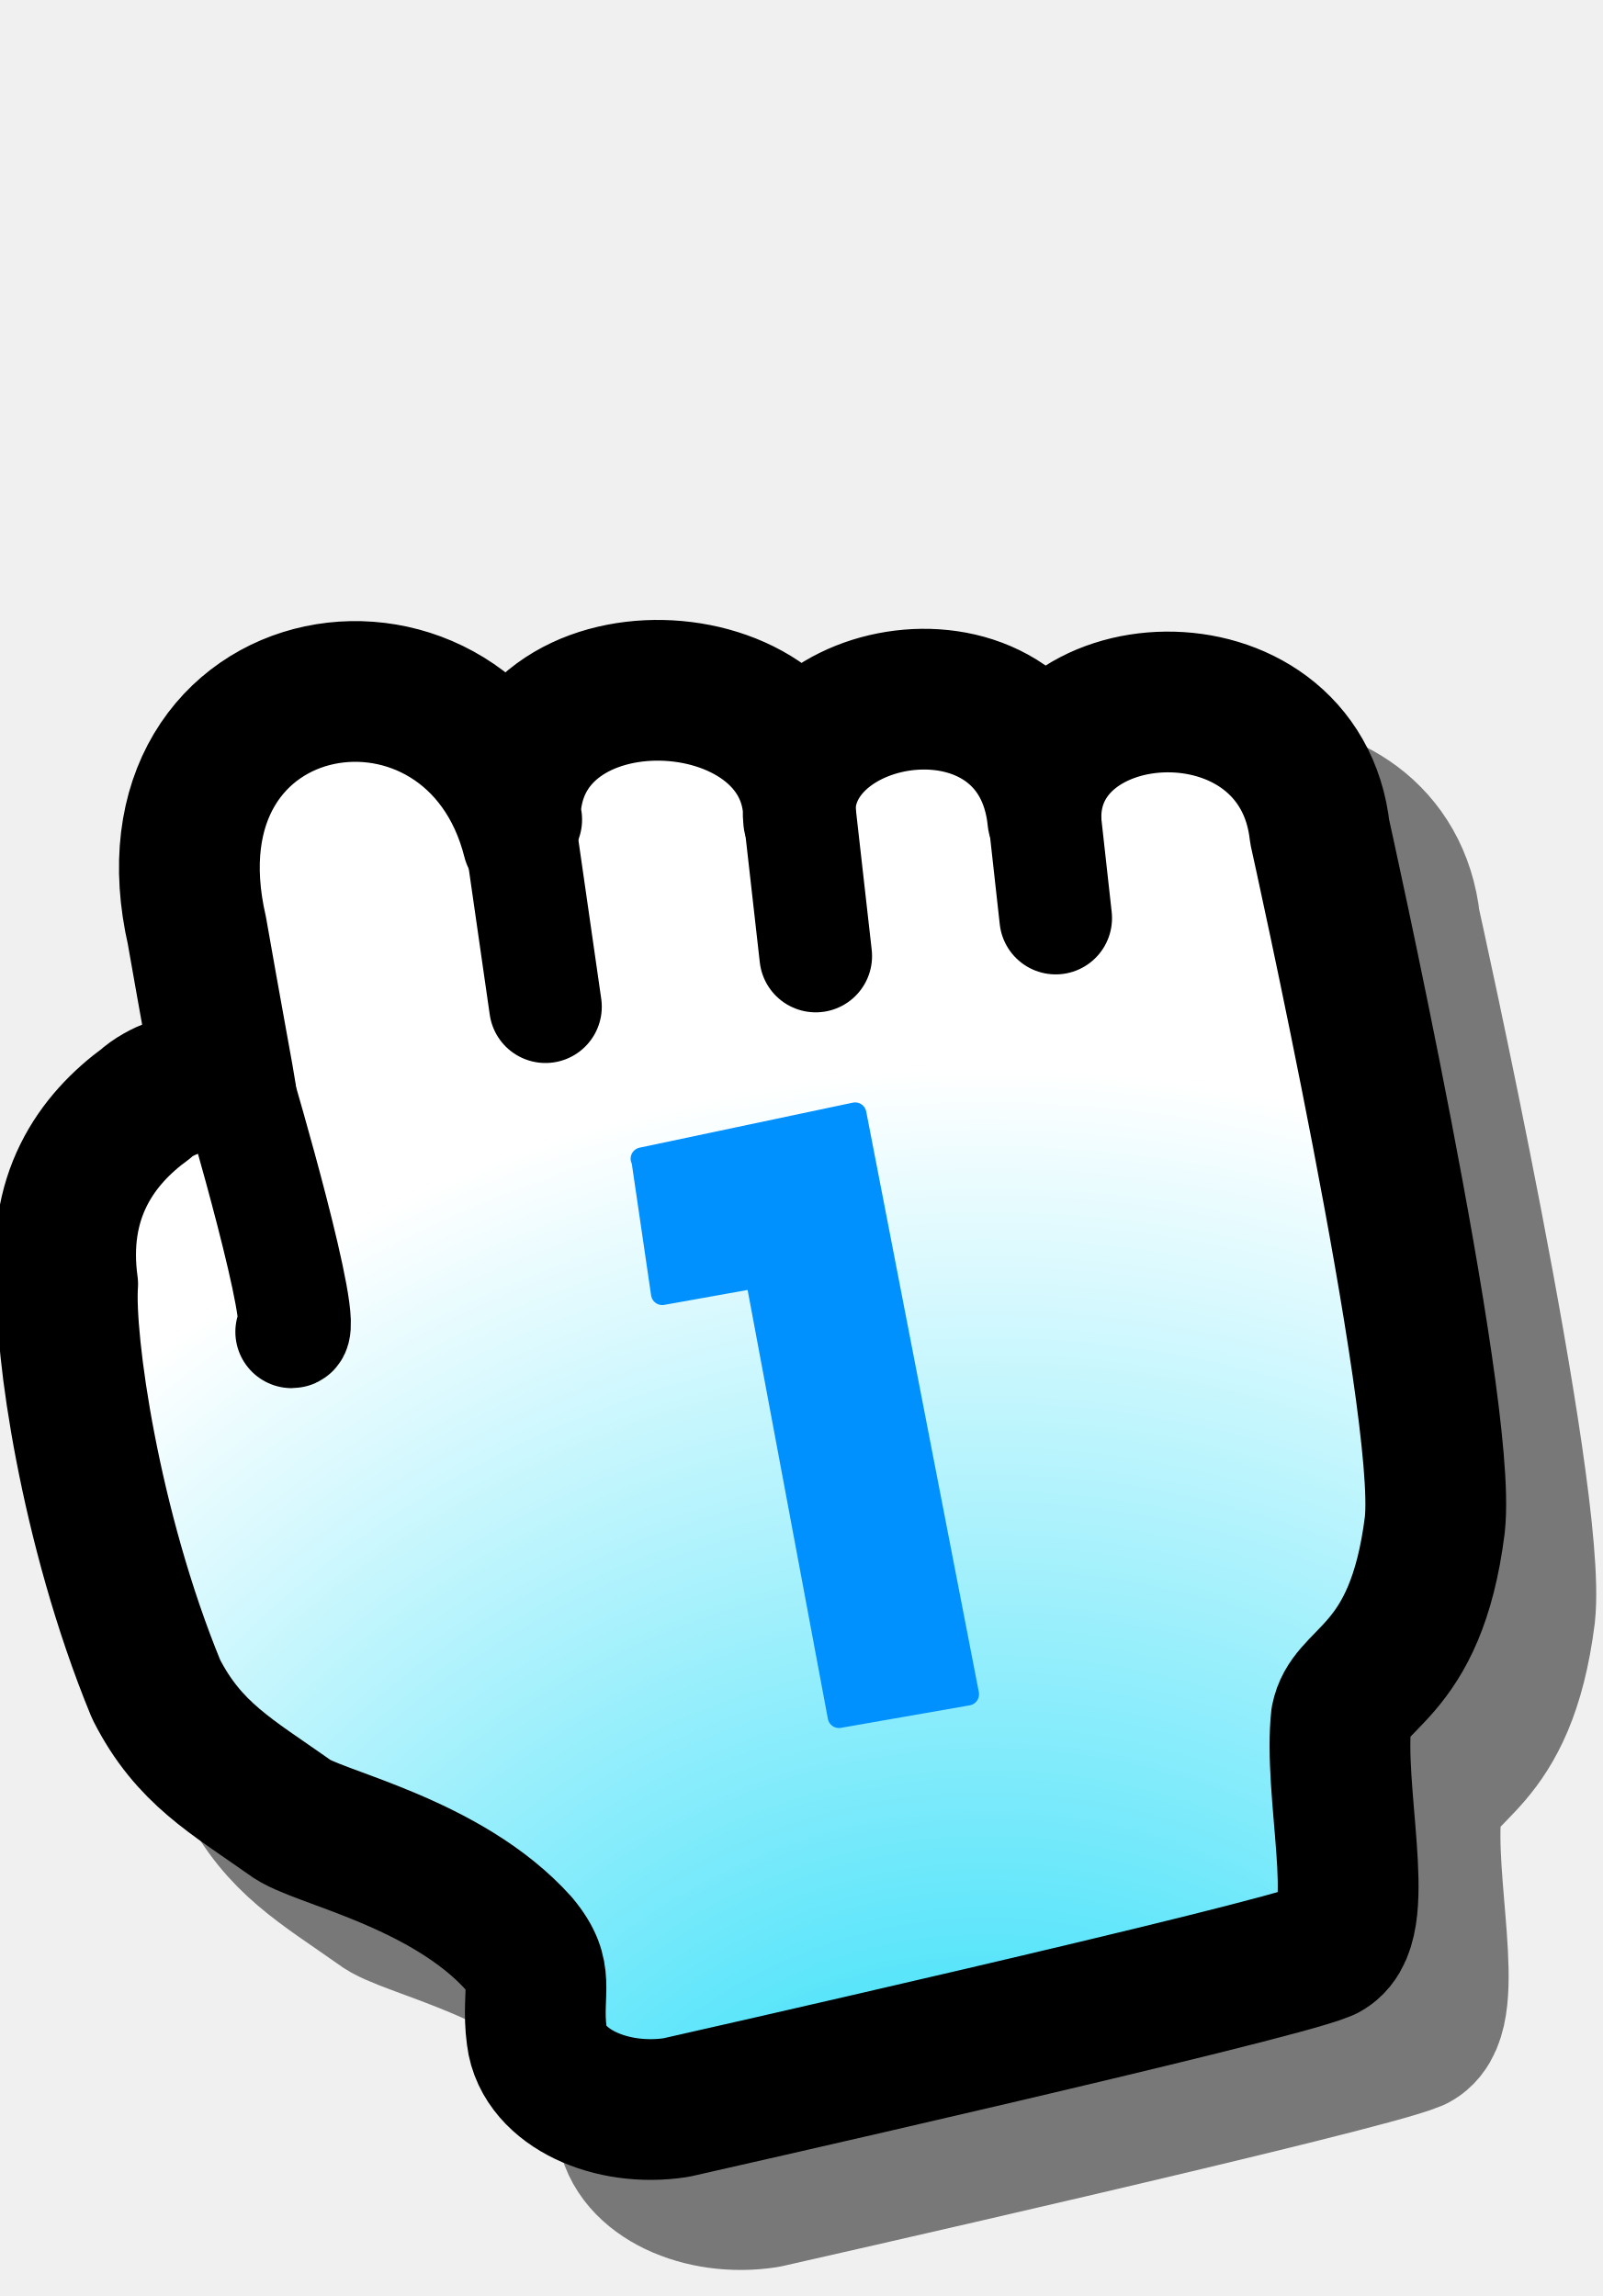
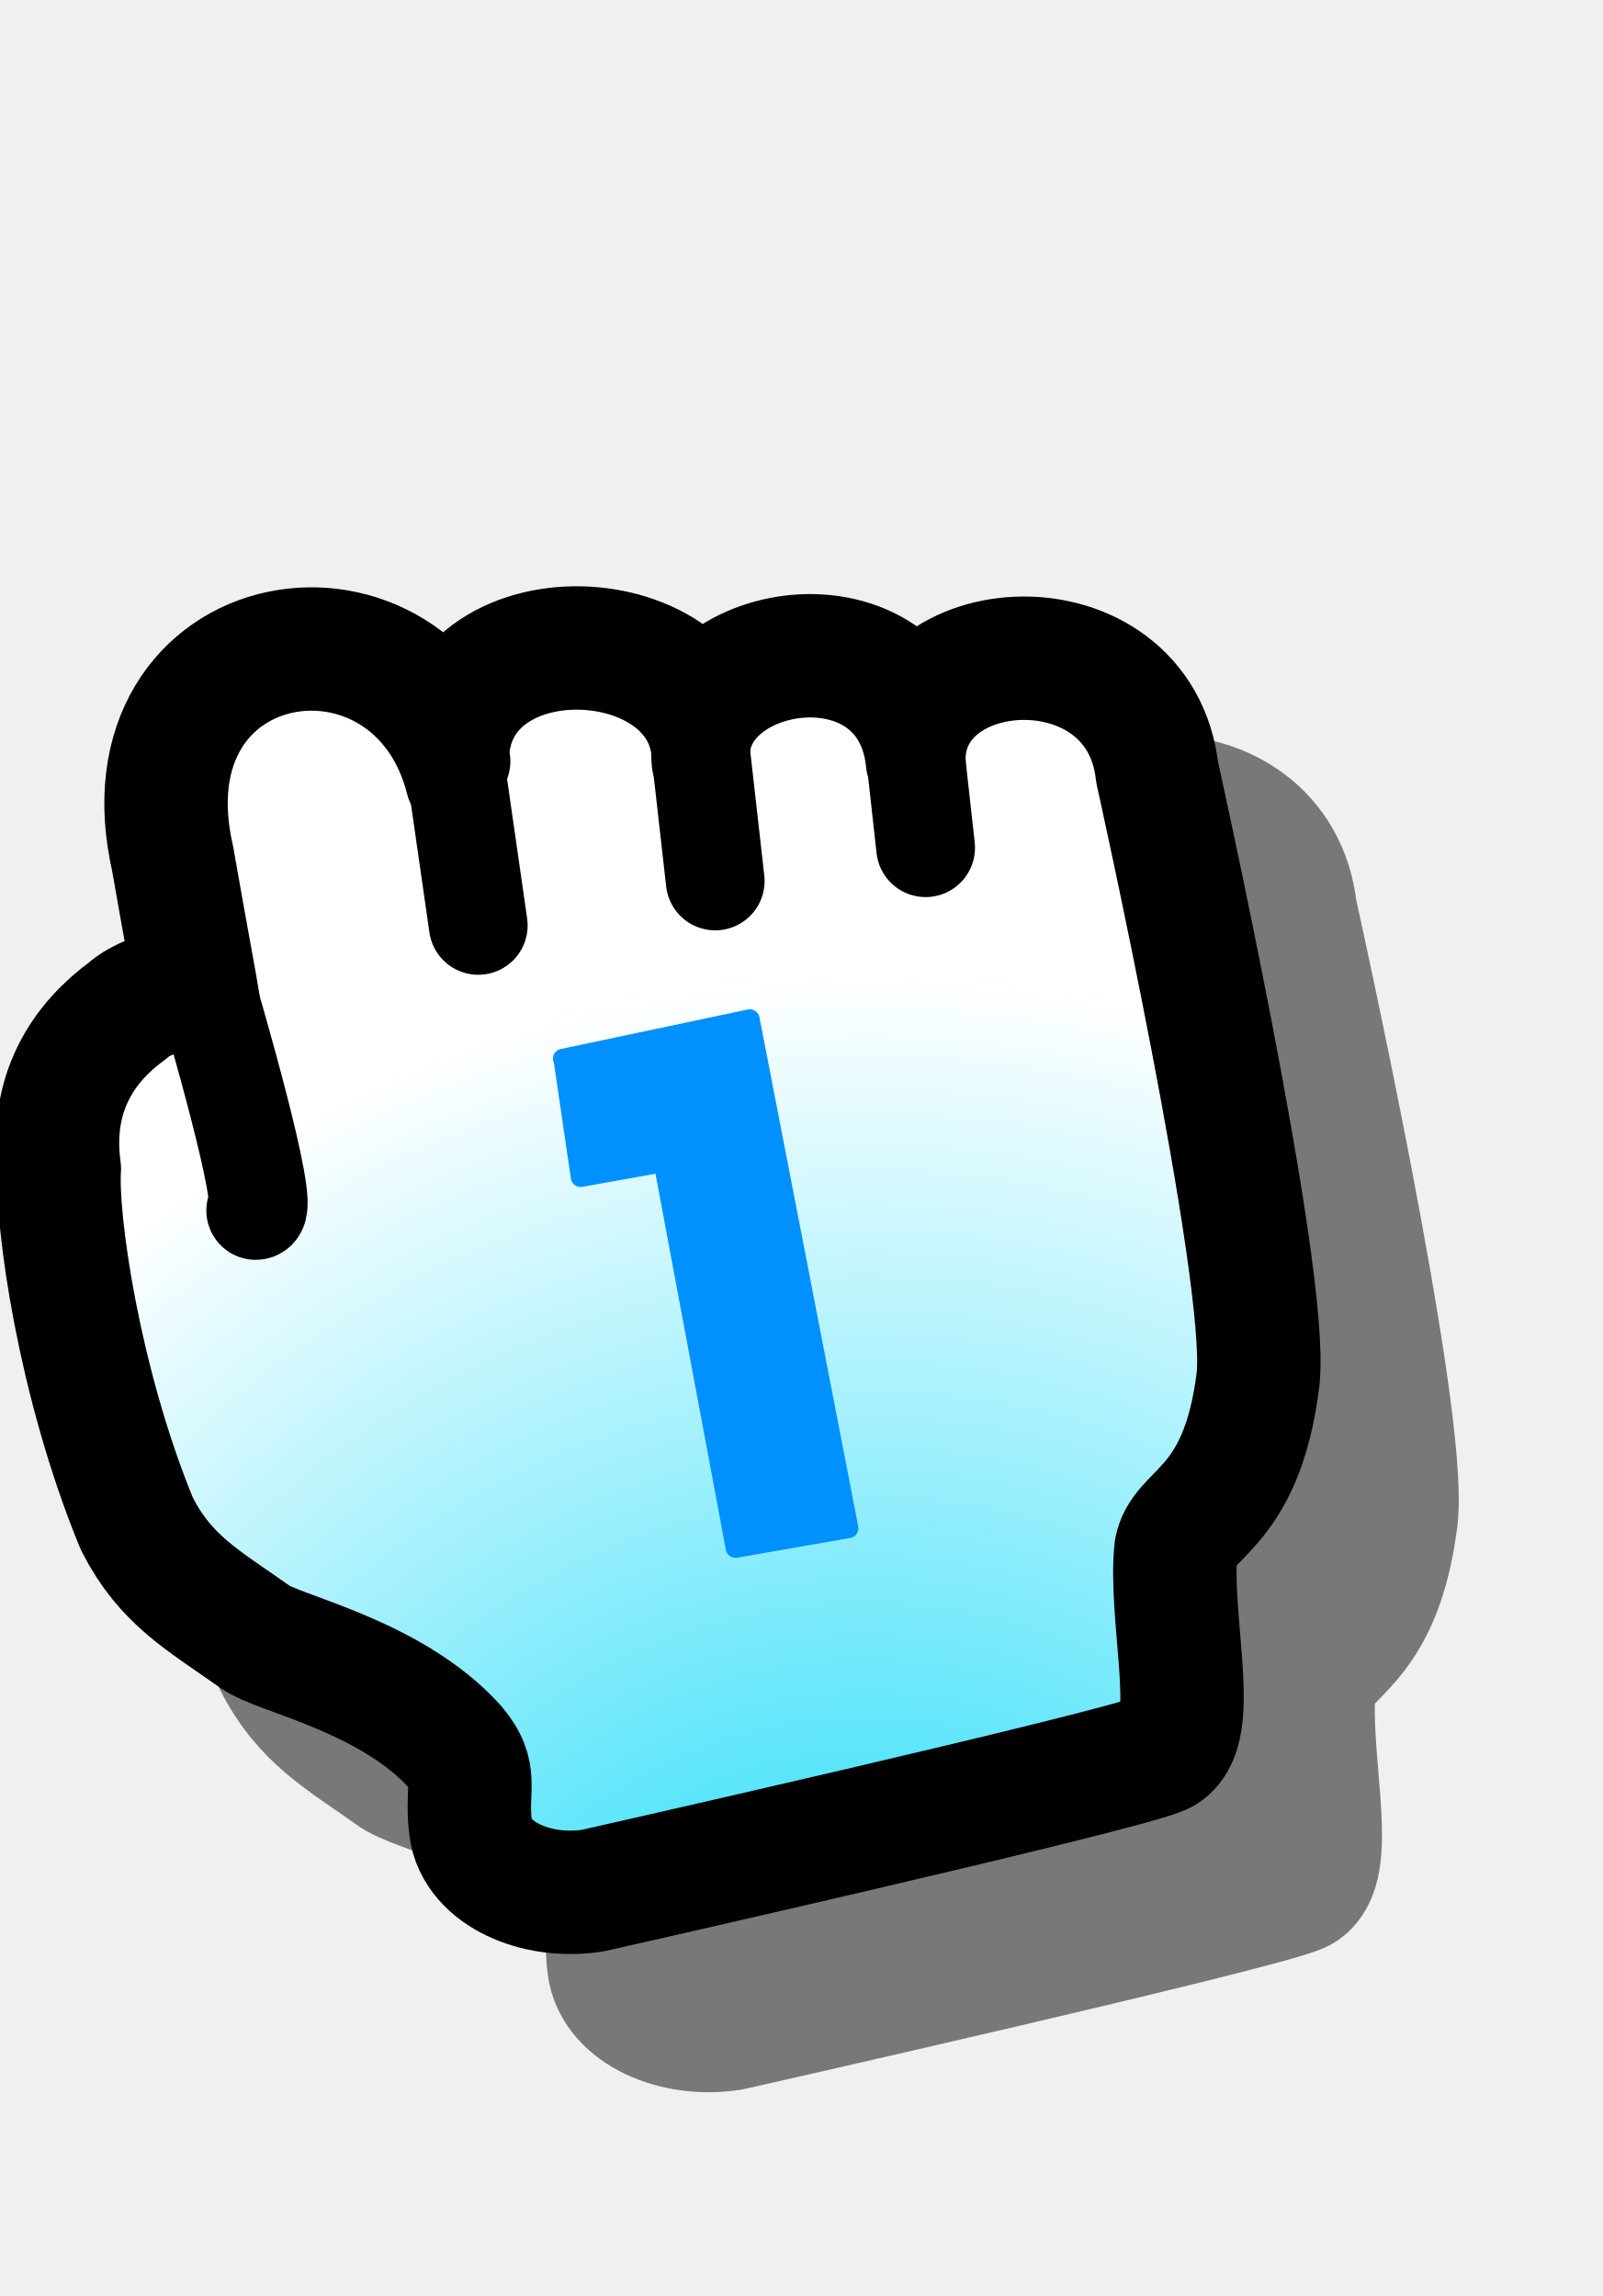
- <svg xmlns="http://www.w3.org/2000/svg" width="23.34mm" height="33.45mm" viewBox="1169 74.55 142.3 199.62">
+ <svg xmlns="http://www.w3.org/2000/svg" width="23.34mm" height="33.45mm" viewBox="1169 74.55 162.3 219.62">
  <defs>
    <radialGradient id="blueGradient" gradientUnits="userSpaceOnUse" cx="1256.65" cy="287.17" r="150">
      <stop offset="0%" stop-color="#08d8f8" />
      <stop offset="80%" stop-color="#ffffff" />
      <stop offset="100%" stop-color="#ffffff" />
    </radialGradient>
  </defs>
-   <g transform="translate( 8,8 )" opacity="0.5">
+   <g transform="translate( 14,14 )" opacity="0.5">
    <path id="Unnamed #3 shadow" fill="black" stroke="black" stroke-width="15" stroke-linejoin="round" stroke-linecap="round" d="M 1190.30,169.32                         C 1190.25,168.87 1188.90,161.62 1187.71,154.80                             1182.52,132.20 1210.25,128.06 1215.09,147.30                             1215.10,147.00 1215.33,144.75 1215.69,145.19                             1215.69,145.19 1215.56,145.19 1215.56,145.19                             1215.38,131.00 1240.12,132.12 1240.00,145.12                             1240.00,145.12 1240.00,145.25 1240.00,145.25                             1238.92,134.47 1260.25,130.81 1261.69,145.25                             1261.69,145.25 1261.81,145.44 1261.81,145.44                             1261.22,133.41 1283.40,131.93 1284.96,146.48                             1284.96,146.48 1296.30,197.43 1295.17,207.70                             1293.52,220.78 1287.81,220.15 1286.87,224.83                             1286.11,231.54 1289.09,242.91 1286.13,244.52                             1281.55,246.46 1228.82,258.36 1228.82,258.36                             1223.52,259.17 1218.35,256.74 1217.91,253.09                             1217.39,249.30 1218.87,247.61 1216.00,244.18                             1209.22,236.61 1197.26,234.35 1195.36,232.73                             1190.26,229.13 1186.70,227.22 1184.00,221.91                             1178.17,207.74 1175.91,191.39 1176.26,186.44                             1175.25,179.15 1178.52,174.46 1182.72,171.41                             1184.87,169.39 1190.48,168.98 1190.26,169.35" />
  </g>
  <path id="thicker outline" stroke-linejoin="round" stroke-linecap="round" fill="white" stroke="black" stroke-width="15" d="M 1190.30,169.32                         C 1190.25,168.87 1188.90,161.62 1187.71,154.80                             1182.52,132.20 1210.25,128.06 1215.09,147.30                             1215.10,147.00 1215.33,144.75 1215.69,145.19                             1215.69,145.19 1215.56,145.19 1215.56,145.19                             1215.38,131.00 1240.12,132.12 1240.00,145.12                             1240.00,145.12 1240.00,145.25 1240.00,145.25                             1238.92,134.47 1260.25,130.81 1261.69,145.25                             1261.69,145.25 1261.81,145.44 1261.81,145.44                             1261.22,133.41 1283.40,131.93 1284.96,146.48                             1284.96,146.48 1296.30,197.43 1295.17,207.70                             1293.52,220.78 1287.81,220.15 1286.87,224.83                             1286.11,231.54 1289.09,242.91 1286.13,244.52                             1281.55,246.46 1228.82,258.36 1228.82,258.36                             1223.52,259.17 1218.35,256.74 1217.91,253.09                             1217.39,249.30 1218.87,247.61 1216.00,244.18                             1209.22,236.61 1197.26,234.35 1195.36,232.73                             1190.26,229.13 1186.70,227.22 1184.00,221.91                             1178.17,207.74 1175.91,191.39 1176.26,186.44                             1175.25,179.15 1178.52,174.46 1182.72,171.41                             1184.87,169.39 1190.48,168.98 1190.26,169.35" />
  <path id="pointer" stroke-linejoin="round" stroke-linecap="round" fill="url(#blueGradient)" stroke="black" stroke-width="10" d="M 1190.30,169.32                         C 1190.25,168.87 1188.90,161.62 1187.71,154.80                             1182.52,132.20 1210.25,128.06 1215.09,147.30                             1215.10,147.00 1215.33,144.75 1215.69,145.19                             1215.69,145.19 1215.56,145.19 1215.56,145.19                             1215.38,131.00 1240.12,132.12 1240.00,145.12                             1240.00,145.12 1240.00,145.25 1240.00,145.25                             1238.92,134.47 1260.25,130.81 1261.69,145.25                             1261.69,145.25 1261.81,145.44 1261.81,145.44                             1261.22,133.41 1283.40,131.93 1284.96,146.48                             1284.96,146.48 1296.30,197.43 1295.17,207.70                             1293.52,220.78 1287.81,220.15 1286.87,224.83                             1286.11,231.54 1289.09,242.91 1286.13,244.52                             1281.55,246.46 1228.82,258.36 1228.82,258.36                             1223.52,259.17 1218.35,256.74 1217.91,253.09                             1217.39,249.30 1218.87,247.61 1216.00,244.18                             1209.22,236.61 1197.26,234.35 1195.36,232.73                             1190.26,229.13 1186.70,227.22 1184.00,221.91                             1178.17,207.74 1175.91,191.39 1176.26,186.44                             1175.25,179.15 1178.52,174.46 1182.72,171.41                             1184.87,169.39 1190.48,168.98 1190.26,169.35" />
  <path id="knucks" fill="none" stroke="black" stroke-width="10" stroke-linejoin="round" stroke-linecap="round" d="M 1190.19,169.31                     C 1190.19,169.31 1196.50,190.69 1194.90,190.69M 1214.88,144.00                     C 1214.88,144.00 1217.44,161.81 1217.44,161.81M 1240.00,144.56                     C 1240.00,144.56 1241.44,157.31 1241.44,157.31M 1261.69,144.38                     C 1261.69,144.38 1262.75,153.94 1262.75,153.94" />
  <path id="1" stroke-linejoin="round" stroke-linecap="round" fill="#0191ff" stroke="#0191ff" stroke-width="2" d="M 1226.00,175.31                     C 1226.00,175.31 1244.94,171.31 1244.94,171.31                         1244.94,171.31 1254.94,222.88 1254.94,222.88                         1254.94,222.88 1243.50,224.88 1243.50,224.88                         1243.50,224.88 1236.19,185.81 1236.19,185.81                         1236.19,185.81 1227.81,187.31 1227.81,187.31                         1227.81,187.31 1226.06,175.38 1226.06,175.38" />
</svg>
